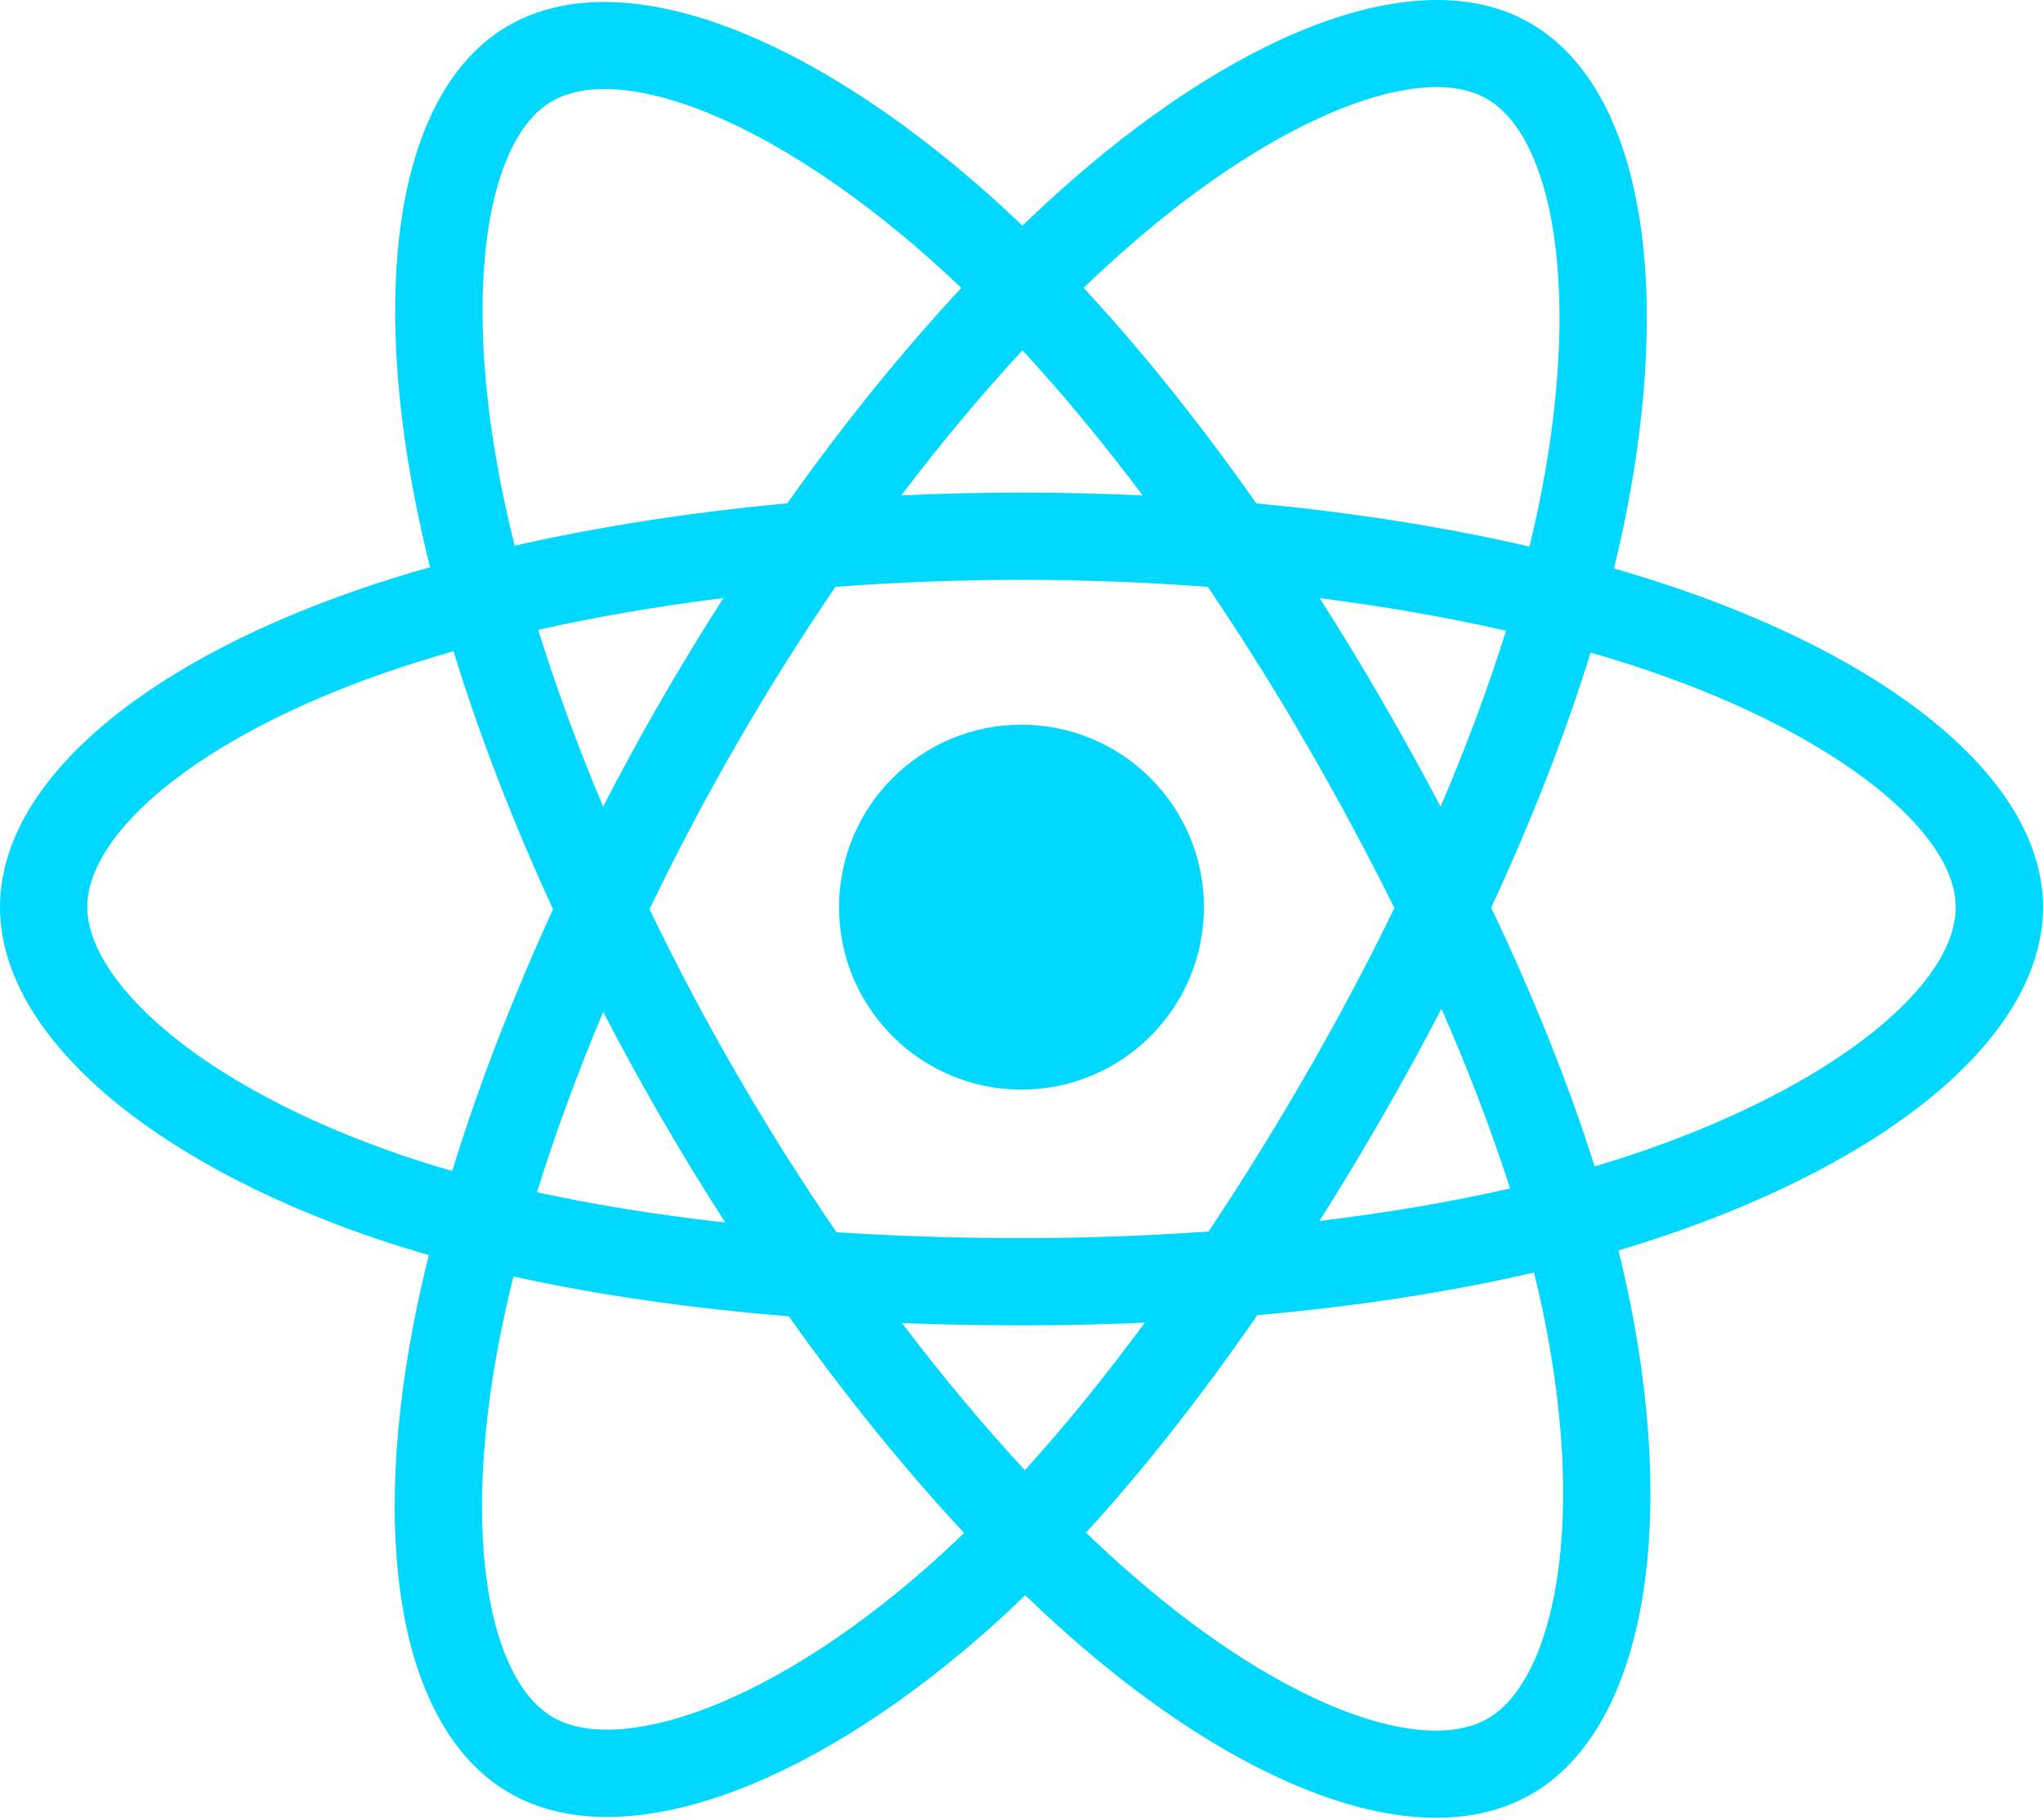
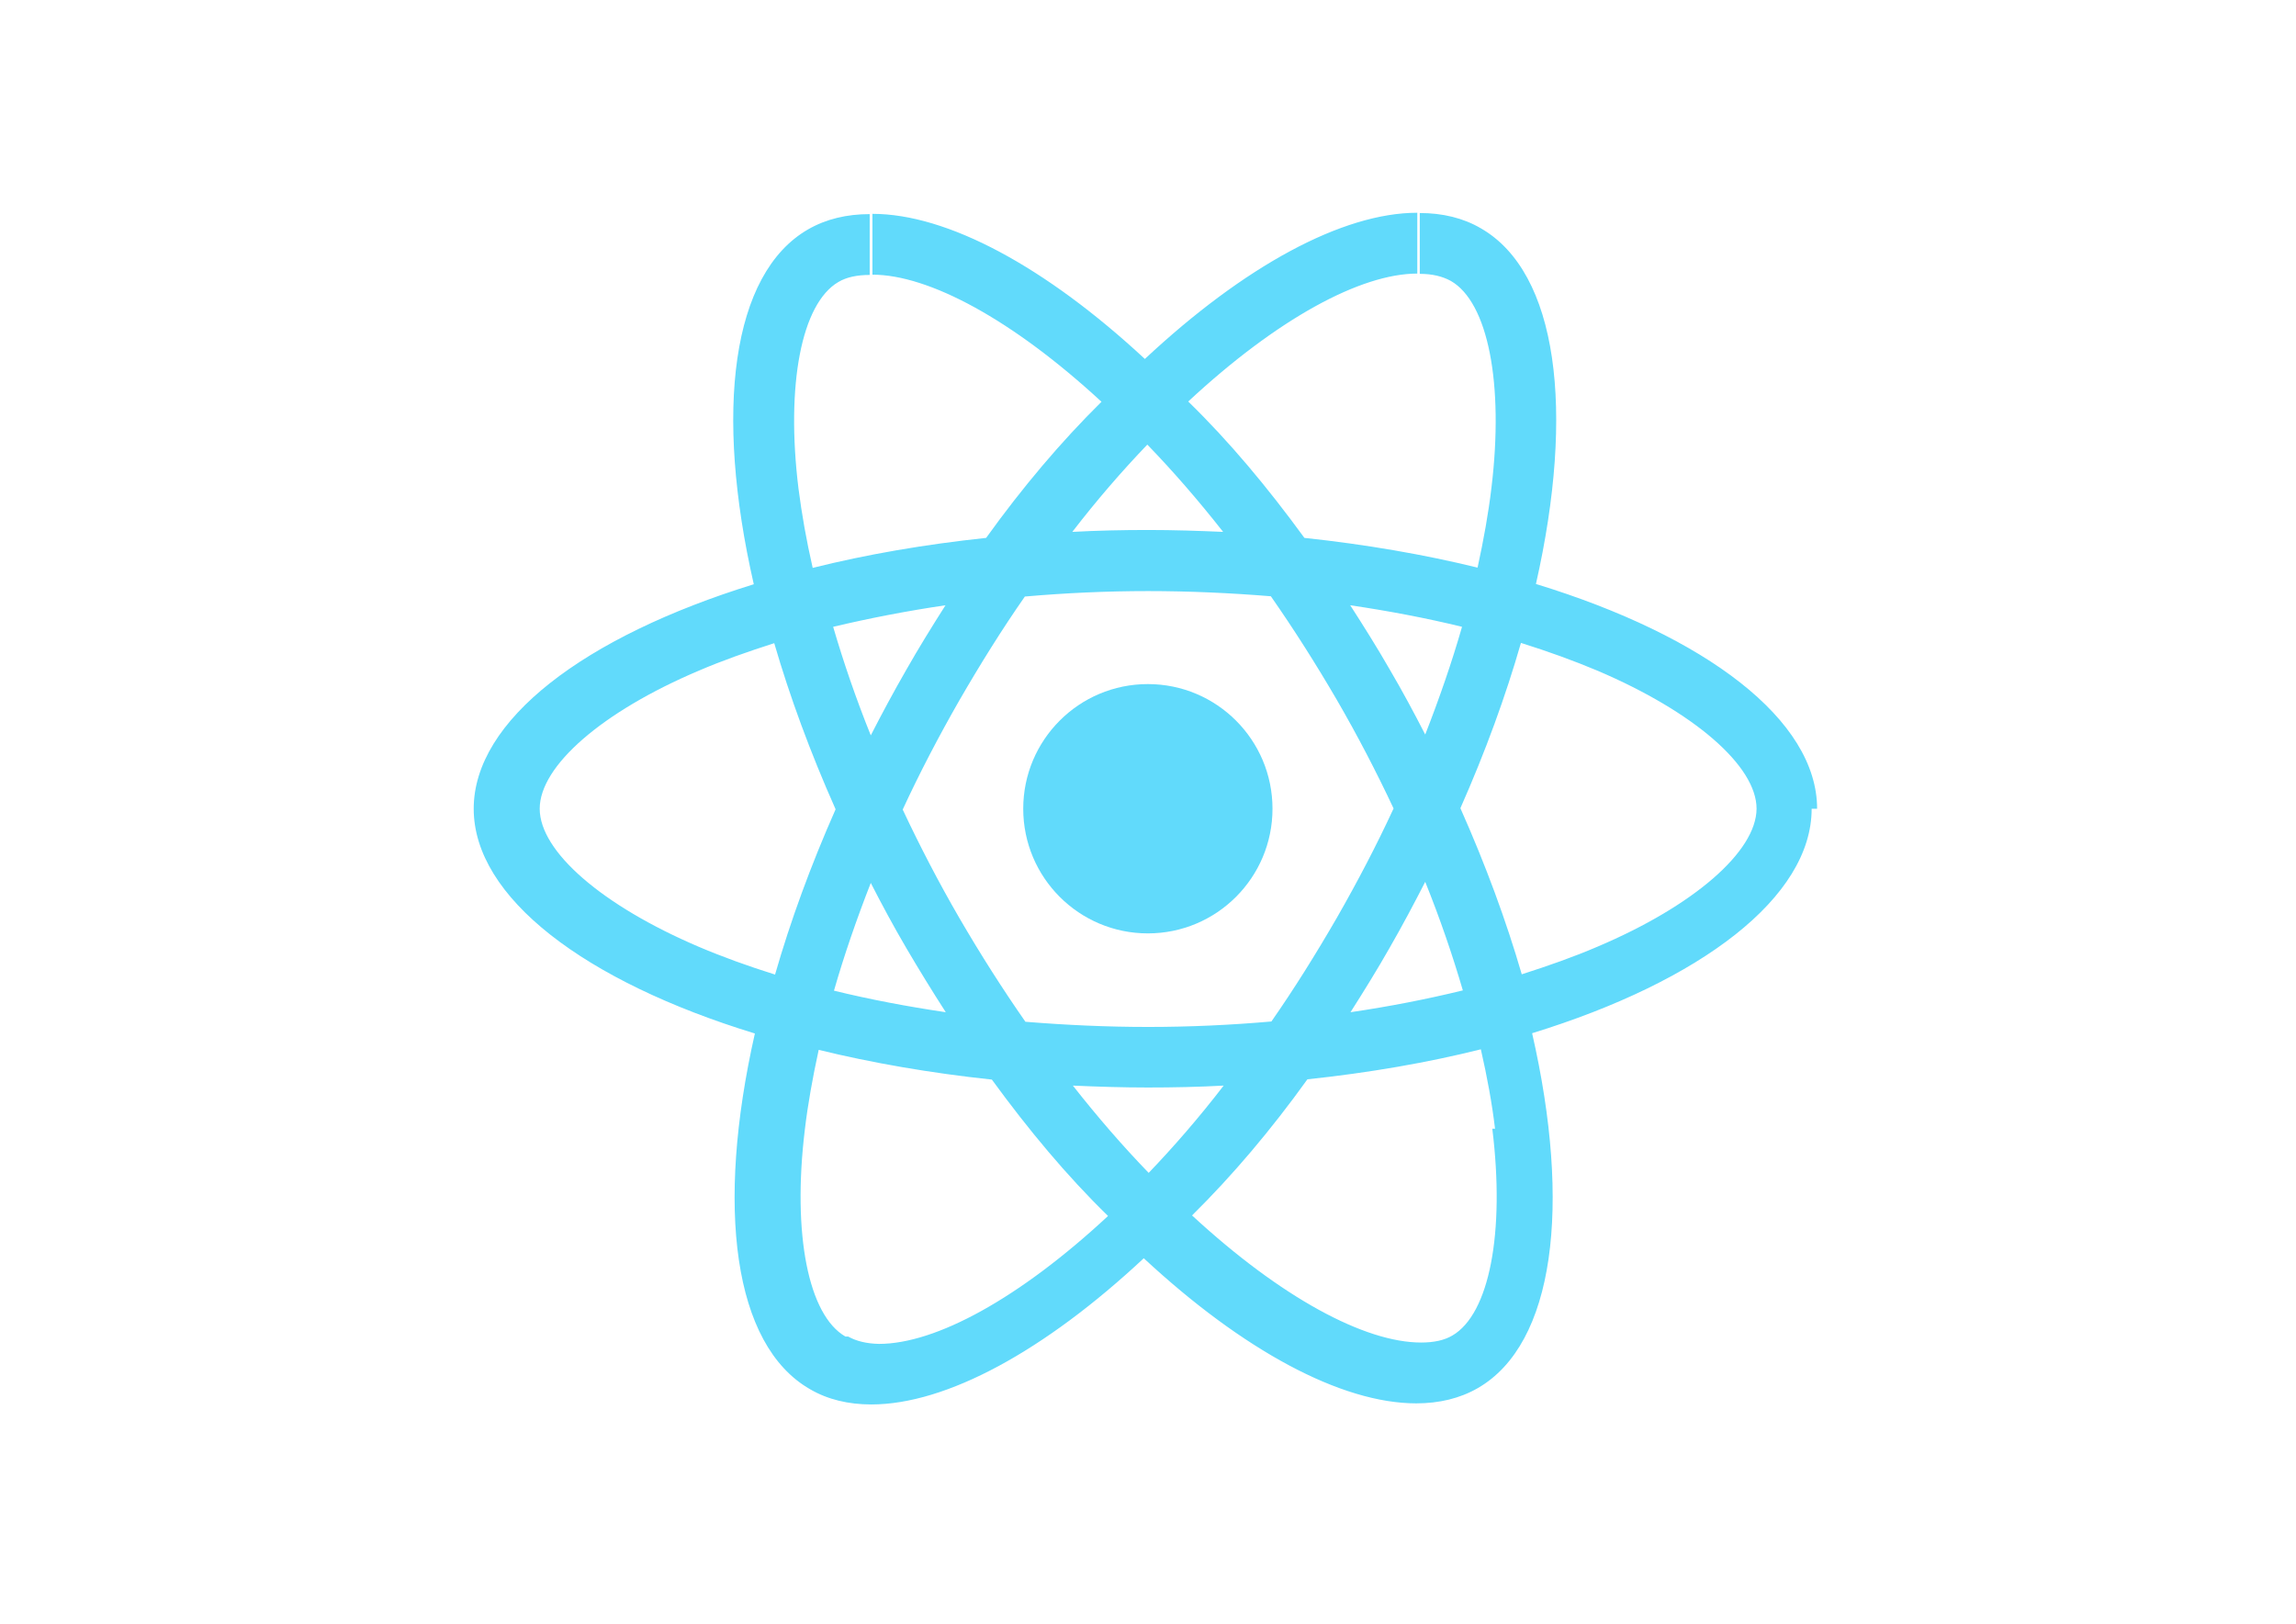
- <svg xmlns="http://www.w3.org/2000/svg" aria-hidden="true" role="img" class="iconify iconify--logos" width="35.93" height="32" preserveAspectRatio="xMidYMid meet" viewBox="0 0 256 228">
-   <path fill="#00D8FF" d="M210.483 73.824a171.49 171.49 0 0 0-8.24-2.597c.465-1.9.893-3.777 1.273-5.621c6.238-30.281 2.16-54.676-11.769-62.708c-13.355-7.7-35.196.329-57.254 19.526a171.23 171.23 0 0 0-6.375 5.848a155.866 155.866 0 0 0-4.241-3.917C100.759 3.829 77.587-4.822 63.673 3.233C50.33 10.957 46.379 33.89 51.995 62.588a170.974 170.974 0 0 0 1.892 8.48c-3.28.932-6.445 1.924-9.474 2.98C17.309 83.498 0 98.307 0 113.668c0 15.865 18.582 31.778 46.812 41.427a145.52 145.52 0 0 0 6.921 2.165a167.467 167.467 0 0 0-2.01 9.138c-5.354 28.2-1.173 50.591 12.134 58.266c13.744 7.926 36.812-.22 59.273-19.855a145.567 145.567 0 0 0 5.342-4.923a168.064 168.064 0 0 0 6.92 6.314c21.758 18.722 43.246 26.282 56.54 18.586c13.731-7.949 18.194-32.003 12.4-61.268a145.016 145.016 0 0 0-1.535-6.842c1.62-.48 3.21-.974 4.76-1.488c29.348-9.723 48.443-25.443 48.443-41.52c0-15.417-17.868-30.326-45.517-39.844Zm-6.365 70.984c-1.4.463-2.836.91-4.3 1.345c-3.24-10.257-7.612-21.163-12.963-32.432c5.106-11 9.31-21.767 12.459-31.957c2.619.758 5.16 1.557 7.61 2.4c23.69 8.156 38.14 20.213 38.14 29.504c0 9.896-15.606 22.743-40.946 31.14Zm-10.514 20.834c2.562 12.94 2.927 24.64 1.23 33.787c-1.524 8.219-4.59 13.698-8.382 15.893c-8.067 4.67-25.32-1.4-43.927-17.412a156.726 156.726 0 0 1-6.437-5.87c7.214-7.889 14.423-17.06 21.459-27.246c12.376-1.098 24.068-2.894 34.671-5.345a134.17 134.17 0 0 1 1.386 6.193ZM87.276 214.515c-7.882 2.783-14.16 2.863-17.955.675c-8.075-4.657-11.432-22.636-6.853-46.752a156.923 156.923 0 0 1 1.869-8.499c10.486 2.32 22.093 3.988 34.498 4.994c7.084 9.967 14.501 19.128 21.976 27.15a134.668 134.668 0 0 1-4.877 4.492c-9.933 8.682-19.886 14.842-28.658 17.94ZM50.35 144.747c-12.483-4.267-22.792-9.812-29.858-15.863c-6.35-5.437-9.555-10.836-9.555-15.216c0-9.322 13.897-21.212 37.076-29.293c2.813-.98 5.757-1.905 8.812-2.773c3.204 10.42 7.406 21.315 12.477 32.332c-5.137 11.18-9.399 22.249-12.634 32.792a134.718 134.718 0 0 1-6.318-1.979Zm12.378-84.26c-4.811-24.587-1.616-43.134 6.425-47.789c8.564-4.958 27.502 2.111 47.463 19.835a144.318 144.318 0 0 1 3.841 3.545c-7.438 7.987-14.787 17.08-21.808 26.988c-12.04 1.116-23.565 2.908-34.161 5.309a160.342 160.342 0 0 1-1.76-7.887Zm110.427 27.268a347.8 347.8 0 0 0-7.785-12.803c8.168 1.033 15.994 2.404 23.343 4.08c-2.206 7.072-4.956 14.465-8.193 22.045a381.151 381.151 0 0 0-7.365-13.322Zm-45.032-43.861c5.044 5.465 10.096 11.566 15.065 18.186a322.04 322.04 0 0 0-30.257-.006c4.974-6.559 10.069-12.652 15.192-18.18ZM82.802 87.83a323.167 323.167 0 0 0-7.227 13.238c-3.184-7.553-5.909-14.98-8.134-22.152c7.304-1.634 15.093-2.97 23.209-3.984a321.524 321.524 0 0 0-7.848 12.897Zm8.081 65.352c-8.385-.936-16.291-2.203-23.593-3.793c2.26-7.3 5.045-14.885 8.298-22.6a321.187 321.187 0 0 0 7.257 13.246c2.594 4.48 5.28 8.868 8.038 13.147Zm37.542 31.03c-5.184-5.592-10.354-11.779-15.403-18.433c4.902.192 9.899.29 14.978.29c5.218 0 10.376-.117 15.453-.343c-4.985 6.774-10.018 12.97-15.028 18.486Zm52.198-57.817c3.422 7.8 6.306 15.345 8.596 22.52c-7.422 1.694-15.436 3.058-23.88 4.071a382.417 382.417 0 0 0 7.859-13.026a347.403 347.403 0 0 0 7.425-13.565Zm-16.898 8.101a358.557 358.557 0 0 1-12.281 19.815a329.4 329.4 0 0 1-23.444.823c-7.967 0-15.716-.248-23.178-.732a310.202 310.202 0 0 1-12.513-19.846h.001a307.41 307.41 0 0 1-10.923-20.627a310.278 310.278 0 0 1 10.89-20.637l-.001.001a307.318 307.318 0 0 1 12.413-19.761c7.613-.576 15.42-.876 23.31-.876H128c7.926 0 15.743.303 23.354.883a329.357 329.357 0 0 1 12.335 19.695a358.489 358.489 0 0 1 11.036 20.54a329.472 329.472 0 0 1-11 20.722Zm22.56-122.124c8.572 4.944 11.906 24.881 6.52 51.026c-.344 1.668-.73 3.367-1.15 5.09c-10.622-2.452-22.155-4.275-34.23-5.408c-7.034-10.017-14.323-19.124-21.64-27.008a160.789 160.789 0 0 1 5.888-5.4c18.9-16.447 36.564-22.941 44.612-18.3ZM128 90.808c12.625 0 22.86 10.235 22.86 22.86s-10.235 22.86-22.86 22.86s-22.86-10.235-22.86-22.86s10.235-22.86 22.86-22.86Z" />
+ <svg xmlns="http://www.w3.org/2000/svg" viewBox="0 0 841.9 595.3">
+   <g fill="#61DAFB">
+     <path d="m666.3 296.5c0-32.5-40.7-63.3-103.1-82.4 14.4-63.6 8-114.2-20.2-130.4-6.5-3.8-14.1-5.6-22.4-5.6v22.3c4.6 0 8.3.9 11.4 2.6 13.6 7.8 19.5 37.5 14.9 75.7-1.1 9.4-2.9 19.3-5.1 29.4-19.6-4.8-41-8.5-63.5-10.9-13.5-18.5-27.5-35.3-42.6-50 32.6-30.3 63.2-46.9 84-46.9V78c-27.5 0-63.5 19.6-99.9 53.6-36.4-33.8-72.4-53.2-99.9-53.2v22.3c20.7 0 51.4 16.5 84 46.6-14.9 14.7-29 31.4-42.3 49.9-22.6 2.4-44 6.1-63.6 11-2.3-10-4-19.7-5.2-29-4.7-38.2 1.1-67.9 14.6-75.8 3-1.8 6.9-2.6 11.5-2.6V78.5c-8.4 0-16 1.8-22.6 5.6-28.1 16.2-34.4 66.7-19.9 130.1-62.2 19.2-102.7 49.9-102.7 82.3 0 32.5 40.7 63.3 103.1 82.4-14.4 63.6-8 114.2 20.2 130.4 6.5 3.8 14.1 5.6 22.5 5.6 27.5 0 63.5-19.6 99.9-53.6 36.4 33.8 72.4 53.2 99.9 53.2 8.4 0 16-1.8 22.6-5.6 28.1-16.2 34.4-66.7 19.9-130.1 62-19.1 102.5-49.9 102.5-82.3zm-130.2-66.7c-3.7 12.9-8.3 26.2-13.5 39.5-4.1-8-8.4-16-13.1-24-4.6-8-9.5-15.8-14.4-23.4 14.2 2.1 27.9 4.7 41 7.9zm-45.8 106.5c-7.8 13.5-15.8 26.3-24.1 38.2-14.9 1.3-30 2-45.2 2-15.1 0-30.2-.7-45-1.9-8.3-11.9-16.4-24.6-24.2-38-7.6-13.1-14.5-26.4-20.8-39.8 6.2-13.4 13.2-26.8 20.7-39.9 7.8-13.5 15.8-26.3 24.1-38.2 14.9-1.3 30-2 45.2-2 15.1 0 30.2.7 45 1.9 8.3 11.9 16.4 24.6 24.2 38 7.6 13.1 14.5 26.4 20.8 39.8-6.2 13.4-13.2 26.8-20.7 39.9zm32.3-13c5.4 13.4 10 26.8 13.8 39.8-13.1 3.2-26.9 5.9-41.2 8 4.9-7.7 9.8-15.6 14.4-23.7 4.6-8 8.9-16.1 13-24.1zM421.2 430c-9.3-9.6-18.6-20.3-27.8-32 9 .4 18.2.7 27.5.7 9.4 0 18.7-.2 27.8-.7-9 11.7-18.3 22.4-27.5 32zm-74.4-58.9c-14.2-2.1-27.9-4.7-41-7.9 3.7-12.9 8.3-26.2 13.5-39.5 4.1 8 8.4 16 13.1 24s9.5 15.8 14.4 23.4zM420.7 163c9.3 9.6 18.6 20.3 27.8 32-9-.4-18.2-.7-27.5-.7-9.4 0-18.7.2-27.8.7 9-11.7 18.3-22.4 27.5-32zm-74 58.9c-4.9 7.7-9.8 15.6-14.4 23.7-4.6 8-8.9 16-13 24-5.4-13.4-10-26.8-13.8-39.8 13.1-3.1 26.9-5.8 41.2-7.9zm-90.5 125.2c-35.4-15.1-58.3-34.9-58.3-50.6s22.9-35.6 58.3-50.6c8.6-3.7 18-7 27.7-10.1 5.7 19.6 13.2 40 22.5 60.9-9.2 20.8-16.6 41.1-22.2 60.6-9.9-3.1-19.3-6.5-28-10.2zM310 490c-13.6-7.8-19.5-37.5-14.9-75.7 1.1-9.4 2.9-19.3 5.1-29.4 19.6 4.8 41 8.5 63.5 10.9 13.5 18.5 27.5 35.3 42.6 50-32.6 30.3-63.2 46.9-84 46.9-4.5-.1-8.3-1-11.3-2.7zm237.2-76.2c4.7 38.2-1.1 67.9-14.6 75.8-3 1.8-6.9 2.6-11.5 2.6-20.7 0-51.4-16.5-84-46.6 14.9-14.7 29-31.4 42.3-49.9 22.6-2.4 44-6.1 63.6-11 2.3 10.1 4.1 19.8 5.2 29.1zm38.5-66.7c-8.6 3.7-18 7-27.7 10.1-5.7-19.6-13.2-40-22.5-60.9 9.2-20.8 16.6-41.1 22.2-60.6 9.9 3.1 19.3 6.5 28.1 10.2 35.4 15.1 58.3 34.9 58.3 50.6-.1 15.7-23 35.6-58.4 50.6zM320.8 78.4z" />
+     <circle cx="420.9" cy="296.5" r="45.7" />
+     <path d="m520.5 78.1z" />
+   </g>
</svg>
